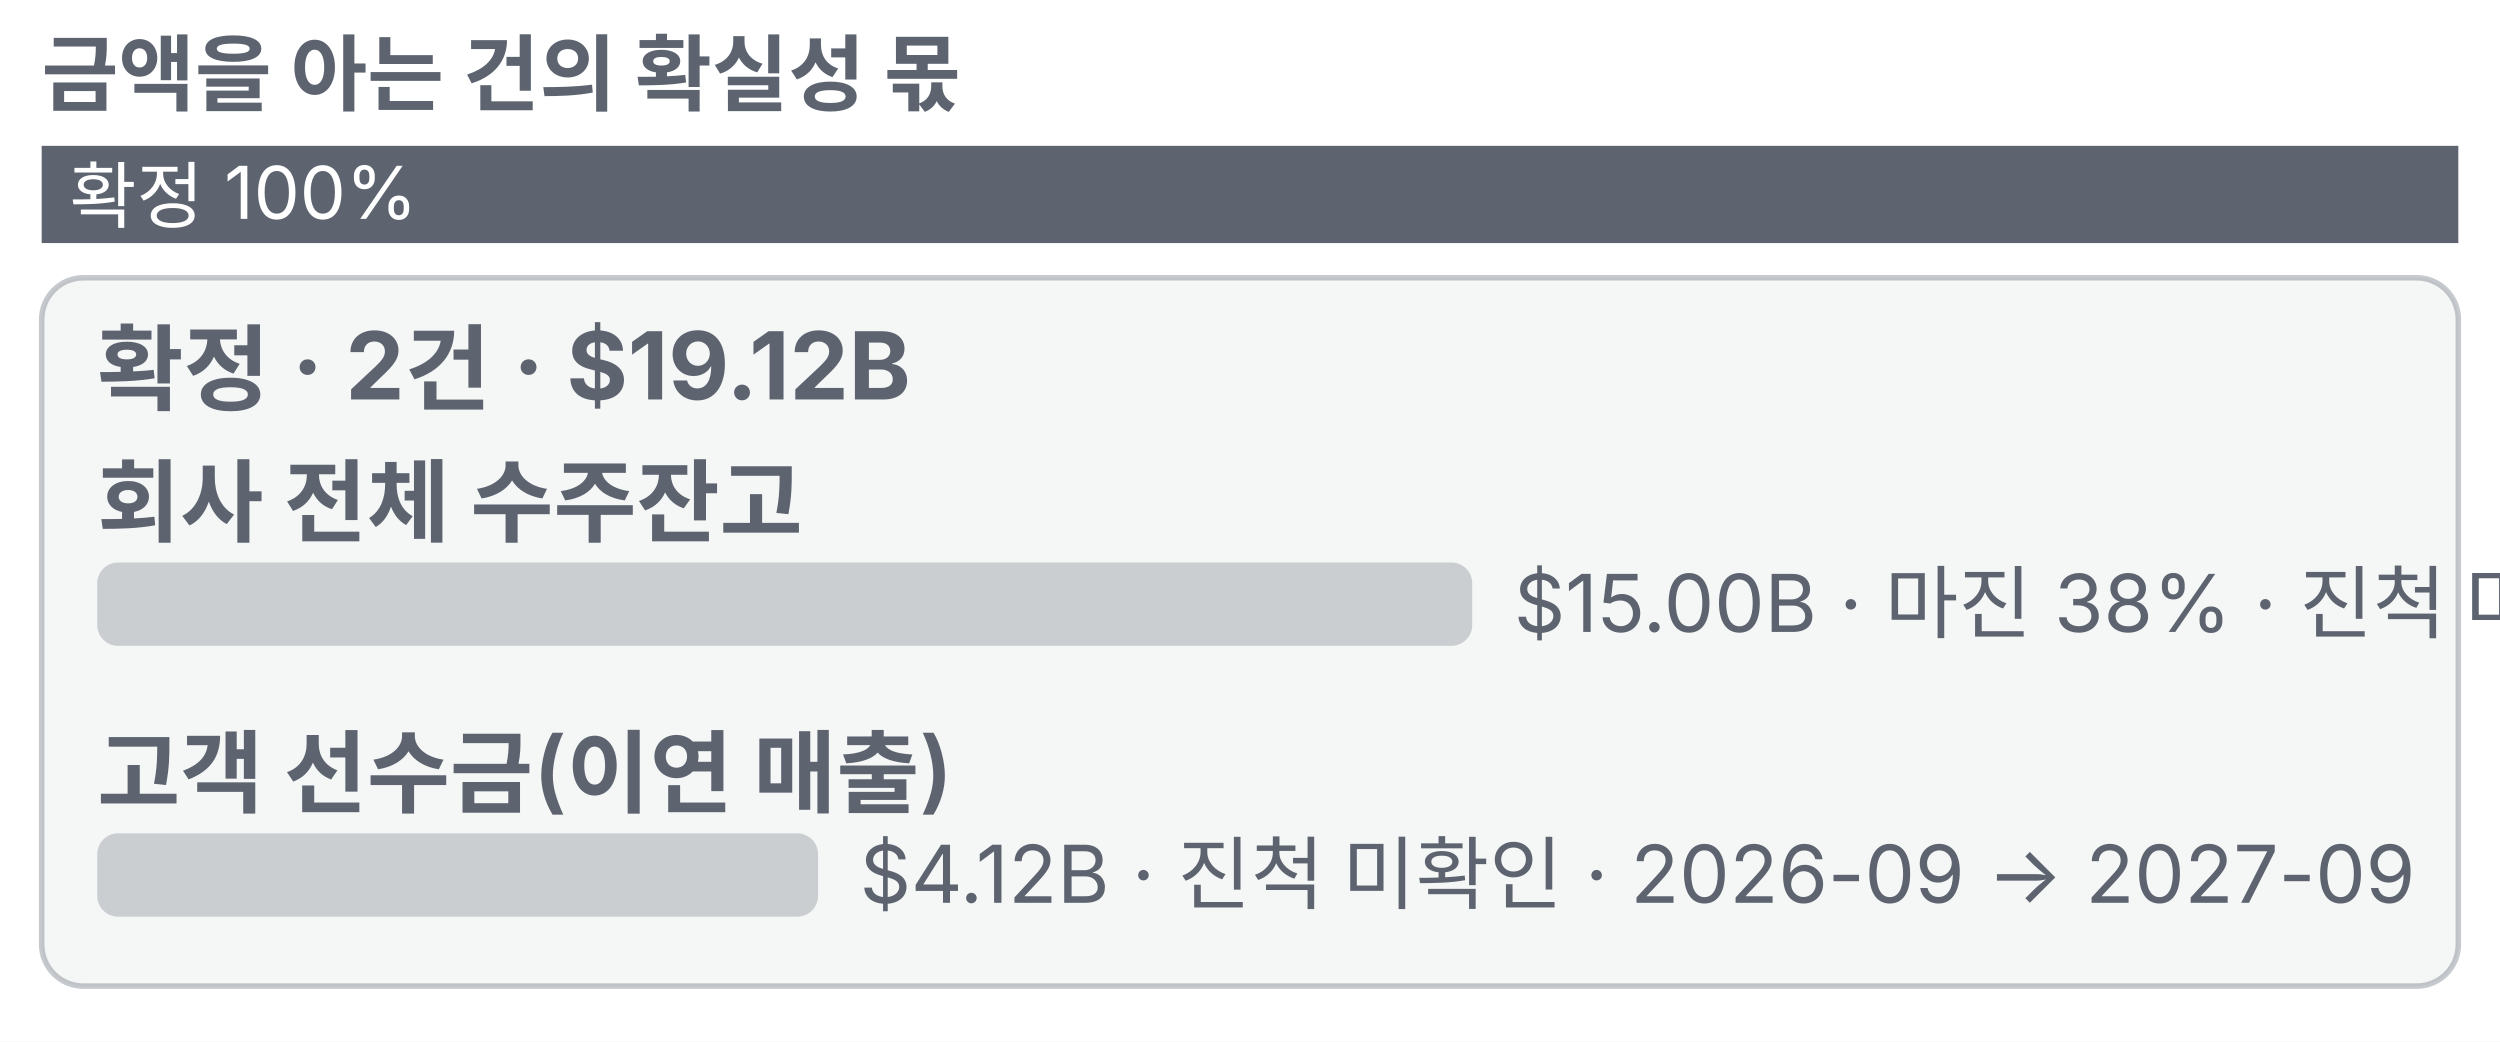
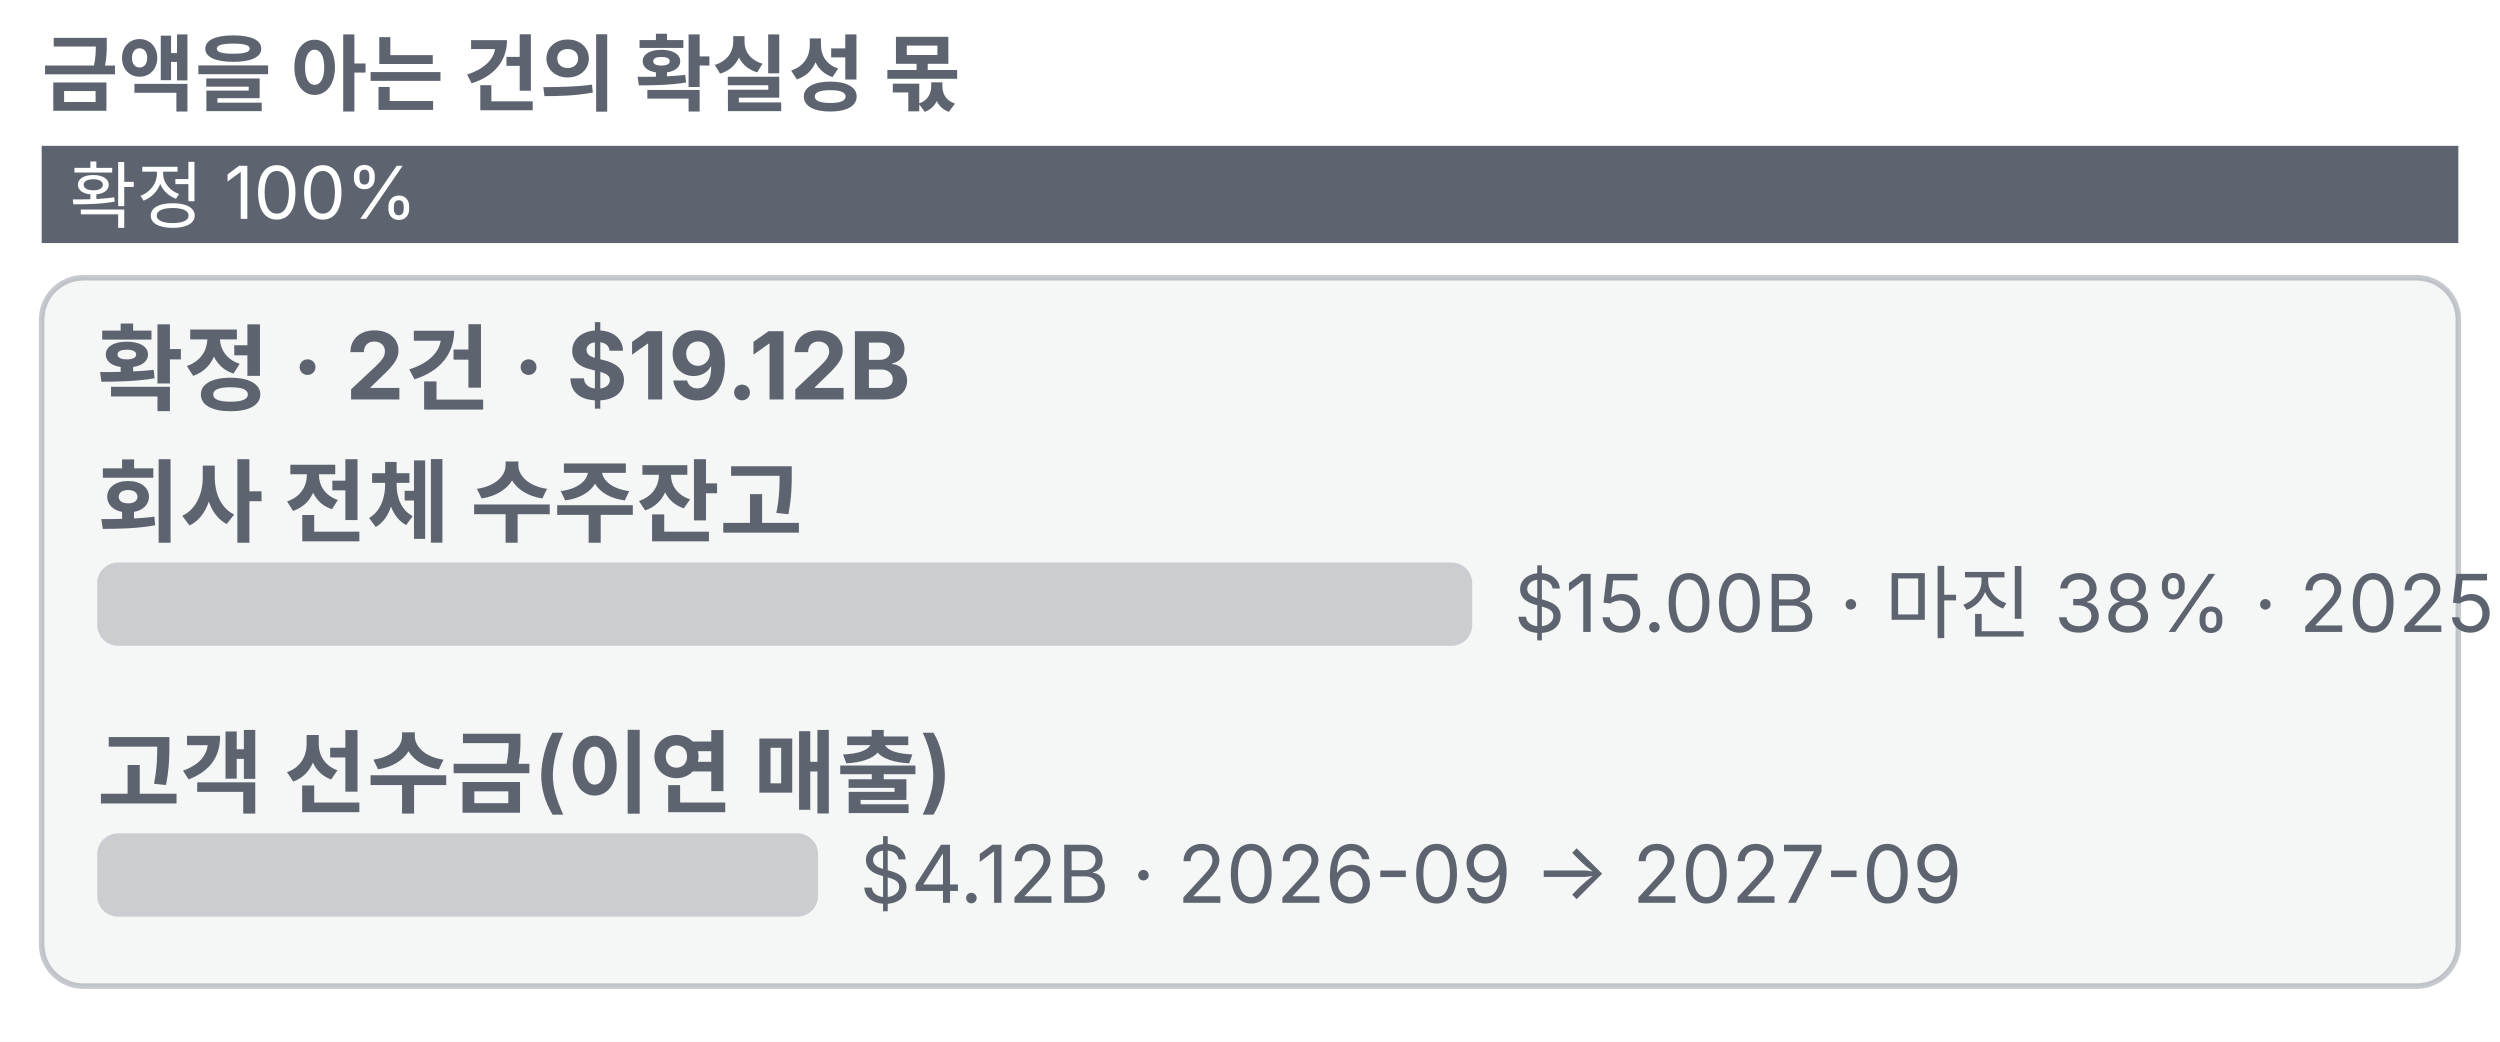
<svg xmlns="http://www.w3.org/2000/svg" viewBox="0 0 360 150" width="360" height="150">
  <style>text{fill:#5d6470;font-size:10.5px;font-family:-apple-system,'Apple SD Gothic Neo','Malgun Gothic',sans-serif}</style>
  <rect width="100%" height="100%" fill="#ffffff" />
  <g transform="translate(0,0)">
    <text x="6" y="15" style="fill:#5d6470;font-size:12px;font-weight:600">금액을 아는 건의 확실성 몫</text>
    <rect x="6.0" y="21" width="348.0" height="14" fill="#5d6470" />
    <rect x="6" y="40" width="348" height="102" rx="6" fill="#5d6470" fill-opacity="0.06" stroke="#5d6470" stroke-opacity="0.35" stroke-width="0.8" />
    <text x="10.0" y="32" style="fill:#fff;font-size:10.5px">확정 100%</text>
    <text x="14" y="58" style="fill:#5d6470;font-size:13.5px;font-weight:700">확정 · 2건 · $19.12B</text>
    <text x="14" y="77" style="fill:#5d6470;font-size:13px;font-weight:600">회사 전체 수주잔고</text>
    <rect x="14" y="81" width="198.0" height="12" rx="3" fill="#5d6470" fill-opacity="0.28" />
-     <text x="218.0" y="91" style="font-size:11.5px">$15.00B · 마진 38% · 진척 미확인 · 2025-12 → 2027-06</text>
+     <text x="218.0" y="91" style="font-size:11.5px">$15.00B · 마진 38% · 2025-12 → 2027-06</text>
    <text x="14" y="116" style="fill:#5d6470;font-size:13px;font-weight:600">고객 선수금(이연 매출)</text>
    <rect x="14" y="120" width="103.8" height="12" rx="3" fill="#5d6470" fill-opacity="0.28" />
-     <text x="123.8" y="130" style="font-size:11.5px">$4.12B · 진척 미확인 · 2026-09 → 2027-09</text>
+     <text x="123.8" y="130" style="font-size:11.5px">$4.12B · 2026-09 → 2027-09</text>
  </g>
</svg>
